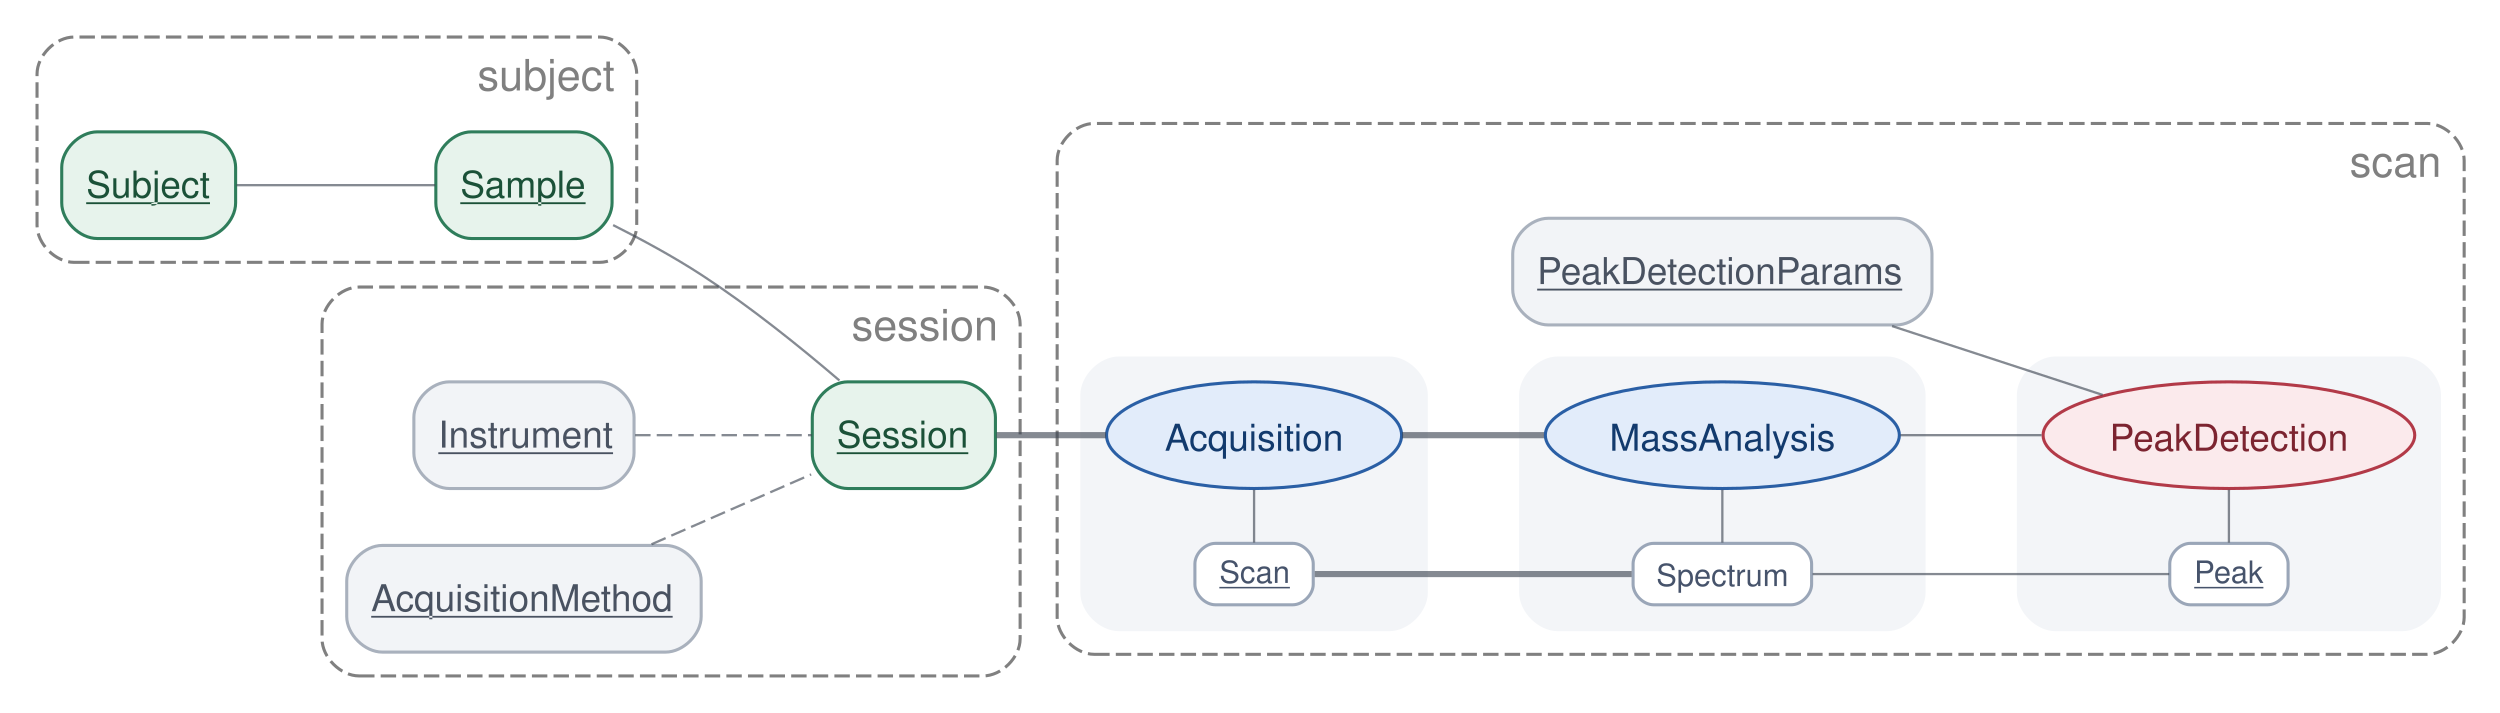
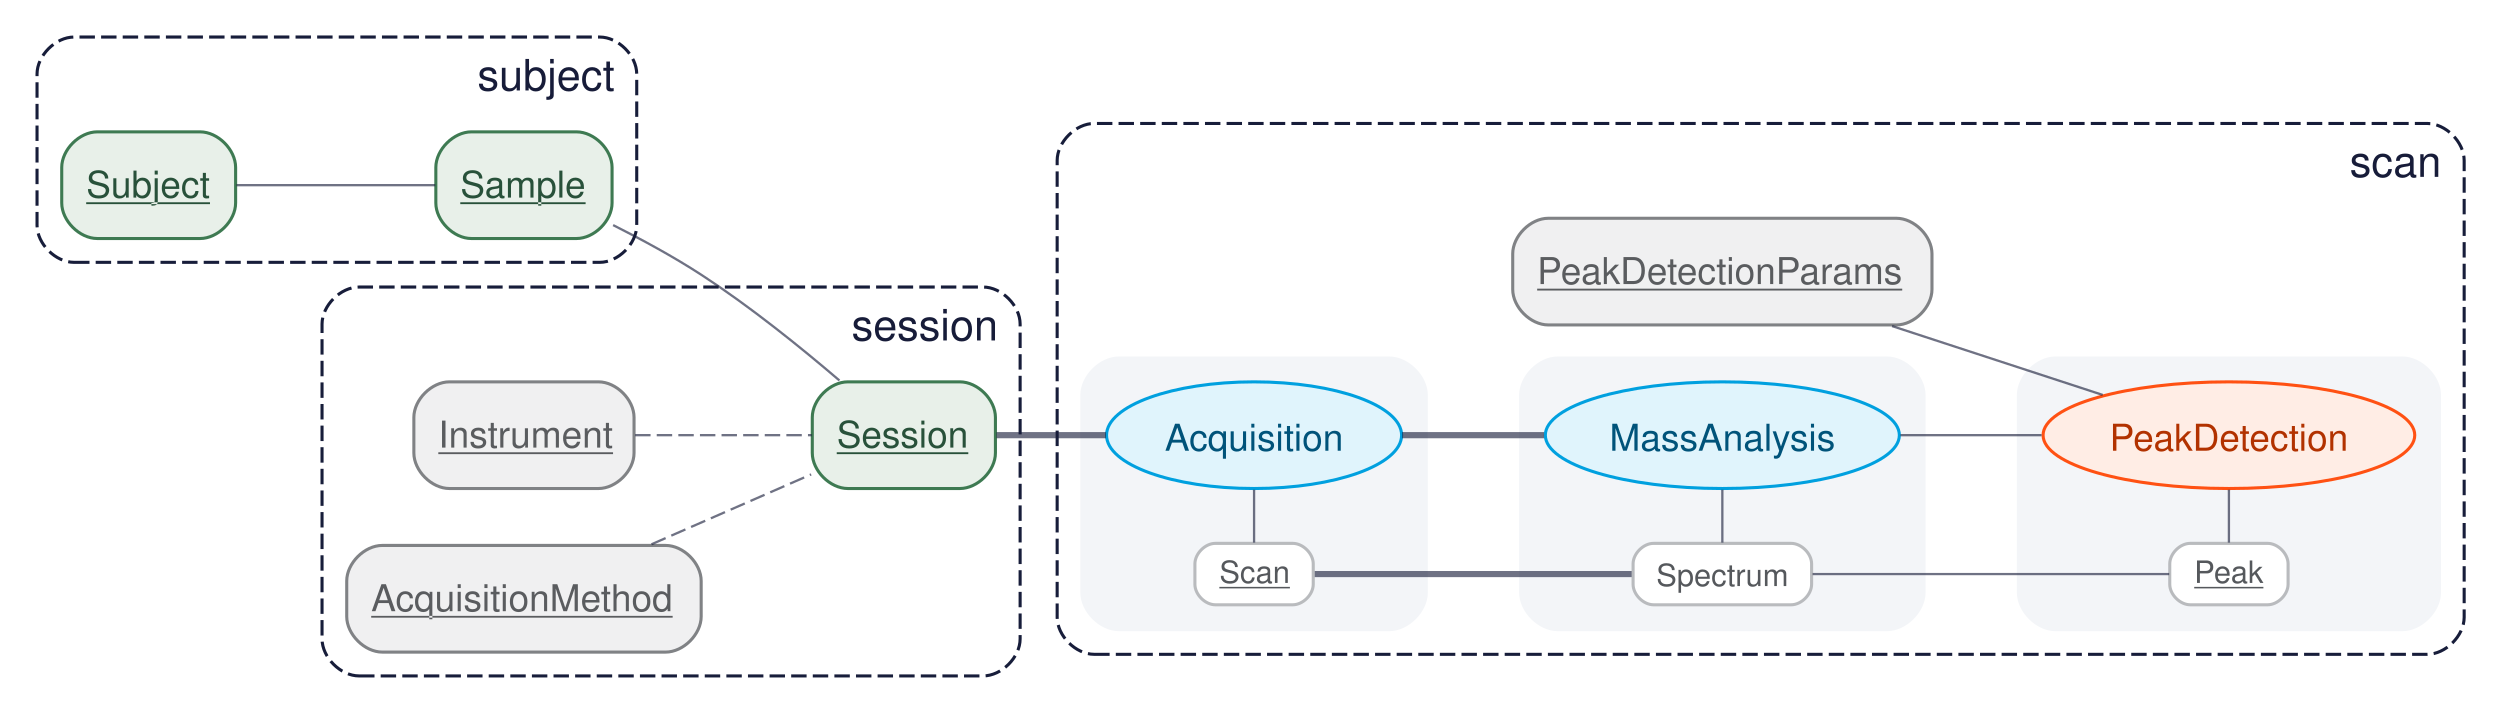
<svg xmlns="http://www.w3.org/2000/svg" xmlns:xlink="http://www.w3.org/1999/xlink" width="810pt" height="231pt" viewBox="0.00 0.00 810.00 231.00">
  <style>
@media (prefers-color-scheme: dark) {
  svg { background-color: #161A21; }
  polygon[fill="white"] { fill: #161A21; }
  [fill="#fffde7"] { fill: #3A3620; }
  [stroke="#c9bc5b"] { stroke: #C9BC5B; }
  [fill="#6b6420"] { fill: #EBE3A0; }
-   [fill="#e7f3ec"] { fill: #16281F; }
-   [stroke="#2f7d5b"] { stroke: #4FA97F; }
-   [fill="#1b5138"] { fill: #BCE6CF; }
-   [fill="#f2f4f7"] { fill: #242832; }
-   [stroke="#a9b1bd"] { stroke: #8A93A1; }
-   [fill="#495261"] { fill: #C9CFD9; }
-   [fill="#fbeaec"] { fill: #331A1F; }
-   [stroke="#b23a48"] { stroke: #D0687A; }
-   [fill="#7c2430"] { fill: #F3C2CB; }
-   [fill="#e2ecfa"] { fill: #152538; }
-   [stroke="#2a5fa5"] { stroke: #5E92D6; }
-   [fill="#123a6d"] { fill: #C3DAF6; }
+   [fill="#e8f0e9"] { fill: #16281F; }
+   [stroke="#3e7a52"] { stroke: #6BBF94; }
+   [fill="#28513a"] { fill: #BCE6CF; }
+   [fill="#f0f0f1"] { fill: #242832; }
+   [stroke="#808285"] { stroke: #9DA0A4; }
+   [fill="#5a5c5f"] { fill: #C9CFD9; }
+   [fill="#ffede5"] { fill: #331B12; }
+   [stroke="#ff5113"] { stroke: #FF7A47; }
+   [fill="#b23200"] { fill: #FFC7AE; }
+   [fill="#e0f4fc"] { fill: #0F2433; }
+   [stroke="#00a0df"] { stroke: #33B8E8; }
+   [fill="#00537a"] { fill: #BEE7F9; }
  [fill="#ffffff"] { fill: #1E232C; }
-   [stroke="#9aa6b8"] { stroke: #7B879B; }
-   [fill="#46536b"] { fill: #C4CCDB; }
+   [stroke="#b9bbbe"] { stroke: #8F959D; }
+   [fill="#55585c"] { fill: #C8CED8; }
  [fill="#edeef0"] { fill: #242730; }
  [stroke="#808890"] { stroke: #8890A0; }
  [fill="#404040"] { fill: #C7CDD6; }
-   [stroke="#3a424f"] { stroke: #AEB6C2; stroke-opacity: 0.753; }
+   [stroke="#171c39"] { stroke: #AEB6C2; stroke-opacity: 0.753; }
  [stroke="#c77d3a"] { stroke: #D68C4A; stroke-opacity: 0.753; }
  [fill="#f3f5f8"] { fill: #2A313D; }
  [stroke="#f3f5f8"] { stroke: #2A313D; }
-   [stroke="gray"] { stroke: #606875; }
-   [fill="gray"] { fill: #8A93A1; }
+   [stroke="#171d3a"] { stroke: #606875; }
+   [fill="#171c39"] { fill: #8A93A1; }
}
</style>
  <g id="graph0" class="graph" transform="scale(1 1) rotate(0) translate(4 227)">
    <polygon fill="white" stroke="none" points="-4,4 -4,-227 806.39,-227 806.39,4 -4,4" />
    <g id="clust1" class="cluster">
-       <path fill="none" stroke="gray" stroke-dasharray="5,2" d="M20,-142C20,-142 190.3,-142 190.3,-142 196.3,-142 202.3,-148 202.3,-154 202.3,-154 202.3,-203 202.3,-203 202.3,-209 196.3,-215 190.3,-215 190.3,-215 20,-215 20,-215 14,-215 8,-209 8,-203 8,-203 8,-154 8,-154 8,-148 14,-142 20,-142" />
-       <text xml:space="preserve" text-anchor="middle" x="172.93" y="-197.7" font-family="Helvetica,sans-Serif" font-size="14.00" fill="gray">subject</text>
+       <path fill="none" stroke="#171d3a" stroke-dasharray="5,2" d="M20,-142C20,-142 190.3,-142 190.3,-142 196.3,-142 202.3,-148 202.3,-154 202.3,-154 202.3,-203 202.3,-203 202.3,-209 196.3,-215 190.3,-215 190.3,-215 20,-215 20,-215 14,-215 8,-209 8,-203 8,-203 8,-154 8,-154 8,-148 14,-142 20,-142" />
+       <text xml:space="preserve" text-anchor="middle" x="172.93" y="-197.7" font-family="Helvetica,sans-Serif" font-size="14.00" fill="#171c39">subject</text>
    </g>
    <g id="clust2" class="cluster">
-       <path fill="none" stroke="gray" stroke-dasharray="5,2" d="M112.34,-8C112.34,-8 314.52,-8 314.52,-8 320.52,-8 326.52,-14 326.52,-20 326.52,-20 326.52,-122 326.52,-122 326.52,-128 320.52,-134 314.52,-134 314.52,-134 112.34,-134 112.34,-134 106.34,-134 100.34,-128 100.34,-122 100.34,-122 100.34,-20 100.34,-20 100.34,-14 106.34,-8 112.34,-8" />
-       <text xml:space="preserve" text-anchor="middle" x="295.64" y="-116.7" font-family="Helvetica,sans-Serif" font-size="14.00" fill="gray">session</text>
+       <path fill="none" stroke="#171d3a" stroke-dasharray="5,2" d="M112.34,-8C112.34,-8 314.52,-8 314.52,-8 320.52,-8 326.52,-14 326.52,-20 326.52,-20 326.52,-122 326.52,-122 326.52,-128 320.52,-134 314.52,-134 314.52,-134 112.34,-134 112.34,-134 106.34,-134 100.34,-128 100.34,-122 100.34,-122 100.34,-20 100.34,-20 100.34,-14 106.34,-8 112.34,-8" />
+       <text xml:space="preserve" text-anchor="middle" x="295.64" y="-116.7" font-family="Helvetica,sans-Serif" font-size="14.00" fill="#171c39">session</text>
    </g>
    <g id="clust3" class="cluster">
-       <path fill="none" stroke="gray" stroke-dasharray="5,2" d="M350.52,-15C350.52,-15 782.39,-15 782.39,-15 788.39,-15 794.39,-21 794.39,-27 794.39,-27 794.39,-175 794.39,-175 794.39,-181 788.39,-187 782.39,-187 782.39,-187 350.52,-187 350.52,-187 344.52,-187 338.52,-181 338.52,-175 338.52,-175 338.52,-27 338.52,-27 338.52,-21 344.52,-15 350.52,-15" />
-       <text xml:space="preserve" text-anchor="middle" x="772.14" y="-169.7" font-family="Helvetica,sans-Serif" font-size="14.00" fill="gray">scan</text>
+       <path fill="none" stroke="#171d3a" stroke-dasharray="5,2" d="M350.52,-15C350.52,-15 782.39,-15 782.39,-15 788.39,-15 794.39,-21 794.39,-27 794.39,-27 794.39,-175 794.39,-175 794.39,-181 788.39,-187 782.39,-187 782.39,-187 350.52,-187 350.52,-187 344.52,-187 338.52,-181 338.52,-175 338.52,-175 338.52,-27 338.52,-27 338.52,-21 344.52,-15 350.52,-15" />
+       <text xml:space="preserve" text-anchor="middle" x="772.14" y="-169.7" font-family="Helvetica,sans-Serif" font-size="14.00" fill="#171c39">scan</text>
    </g>
    <g id="clust4" class="cluster">
-       <path fill="#f3f5f8" stroke="#f3f5f8" d="M661.96,-23C661.96,-23 774.39,-23 774.39,-23 780.39,-23 786.39,-29 786.39,-35 786.39,-35 786.39,-99 786.39,-99 786.39,-105 780.39,-111 774.39,-111 774.39,-111 661.96,-111 661.96,-111 655.96,-111 649.96,-105 649.96,-99 649.96,-99 649.96,-35 649.96,-35 649.96,-29 655.96,-23 661.96,-23" />
+       <path fill="#f3f5f8" stroke="#f3f5f8" d="M358.52,-23C358.52,-23 446.12,-23 446.12,-23 452.12,-23 458.12,-29 458.12,-35 458.12,-35 458.12,-99 458.12,-99 458.12,-105 452.12,-111 446.12,-111 446.12,-111 358.52,-111 358.52,-111 352.52,-111 346.52,-105 346.52,-99 346.52,-99 346.52,-35 346.52,-35 346.52,-29 352.52,-23 358.52,-23" />
    </g>
    <g id="clust6" class="cluster">
-       <path fill="#f3f5f8" stroke="#f3f5f8" d="M358.52,-23C358.52,-23 446.12,-23 446.12,-23 452.12,-23 458.12,-29 458.12,-35 458.12,-35 458.12,-99 458.12,-99 458.12,-105 452.12,-111 446.12,-111 446.12,-111 358.52,-111 358.52,-111 352.52,-111 346.52,-105 346.52,-99 346.52,-99 346.52,-35 346.52,-35 346.52,-29 352.52,-23 358.52,-23" />
+       <path fill="#f3f5f8" stroke="#f3f5f8" d="M500.69,-23C500.69,-23 607.39,-23 607.39,-23 613.39,-23 619.39,-29 619.39,-35 619.39,-35 619.39,-99 619.39,-99 619.39,-105 613.39,-111 607.39,-111 607.39,-111 500.69,-111 500.69,-111 494.69,-111 488.69,-105 488.69,-99 488.69,-99 488.69,-35 488.69,-35 488.69,-29 494.69,-23 500.69,-23" />
    </g>
    <g id="clust8" class="cluster">
-       <path fill="#f3f5f8" stroke="#f3f5f8" d="M500.69,-23C500.69,-23 607.39,-23 607.39,-23 613.39,-23 619.39,-29 619.39,-35 619.39,-35 619.39,-99 619.39,-99 619.39,-105 613.39,-111 607.39,-111 607.39,-111 500.69,-111 500.69,-111 494.69,-111 488.69,-105 488.69,-99 488.69,-99 488.69,-35 488.69,-35 488.69,-29 494.69,-23 500.69,-23" />
+       <path fill="#f3f5f8" stroke="#f3f5f8" d="M661.96,-23C661.96,-23 774.39,-23 774.39,-23 780.39,-23 786.39,-29 786.39,-35 786.39,-35 786.39,-99 786.39,-99 786.39,-105 780.39,-111 774.39,-111 774.39,-111 661.96,-111 661.96,-111 655.96,-111 649.96,-105 649.96,-99 649.96,-99 649.96,-35 649.96,-35 649.96,-29 655.96,-23 661.96,-23" />
    </g>
    <g id="node1" class="node">
      <g id="a_node1">
        <a xlink:title="subject_id           &#13;------------------------------&#13;subject_description=&quot;''&#13;">
-           <path fill="#e7f3ec" stroke="#2f7d5b" d="M60.82,-184.28C60.82,-184.28 27.52,-184.28 27.52,-184.28 21.76,-184.28 16,-178.52 16,-172.76 16,-172.76 16,-161.24 16,-161.24 16,-155.48 21.76,-149.72 27.52,-149.72 27.52,-149.72 60.82,-149.72 60.82,-149.72 66.58,-149.72 72.34,-155.48 72.34,-161.24 72.34,-161.24 72.34,-172.76 72.34,-172.76 72.34,-178.52 66.58,-184.28 60.82,-184.28" />
-           <text xml:space="preserve" text-anchor="start" x="23.92" y="-162.97" font-family="Helvetica,sans-Serif" text-decoration="underline" font-size="12.00" fill="#1b5138">Subject</text>
+           <path fill="#e8f0e9" stroke="#3e7a52" d="M60.82,-184.28C60.82,-184.28 27.52,-184.28 27.52,-184.28 21.76,-184.28 16,-178.52 16,-172.76 16,-172.76 16,-161.24 16,-161.24 16,-155.48 21.76,-149.72 27.52,-149.72 27.52,-149.72 60.82,-149.72 60.82,-149.72 66.58,-149.72 72.34,-155.48 72.34,-161.24 72.34,-161.24 72.34,-172.76 72.34,-172.76 72.34,-178.52 66.58,-184.28 60.82,-184.28" />
+           <text xml:space="preserve" text-anchor="start" x="23.92" y="-162.97" font-family="Helvetica,sans-Serif" text-decoration="underline" font-size="12.00" fill="#28513a">Subject</text>
        </a>
      </g>
    </g>
    <g id="node6" class="node">
      <g id="a_node6">
        <a xlink:title="→ subject.Subject&#13;sample_id            &#13;------------------------------&#13;sample_type          &#13;collection_datetime=null &#13;sample_description=&quot;''&#13;">
-           <path fill="#e7f3ec" stroke="#2f7d5b" d="M182.78,-184.28C182.78,-184.28 148.73,-184.28 148.73,-184.28 142.97,-184.28 137.21,-178.52 137.21,-172.76 137.21,-172.76 137.21,-161.24 137.21,-161.24 137.21,-155.48 142.97,-149.72 148.73,-149.72 148.73,-149.72 182.78,-149.72 182.78,-149.72 188.55,-149.72 194.31,-155.48 194.31,-161.24 194.31,-161.24 194.31,-172.76 194.31,-172.76 194.31,-178.52 188.55,-184.28 182.78,-184.28" />
-           <text xml:space="preserve" text-anchor="start" x="145.13" y="-162.97" font-family="Helvetica,sans-Serif" text-decoration="underline" font-size="12.00" fill="#1b5138">Sample</text>
+           <path fill="#e8f0e9" stroke="#3e7a52" d="M182.78,-184.28C182.78,-184.28 148.73,-184.28 148.73,-184.28 142.97,-184.28 137.21,-178.52 137.21,-172.76 137.21,-172.76 137.21,-161.24 137.21,-161.24 137.21,-155.48 142.97,-149.72 148.73,-149.72 148.73,-149.72 182.78,-149.72 182.78,-149.72 188.55,-149.72 194.31,-155.48 194.31,-161.24 194.31,-161.24 194.31,-172.76 194.31,-172.76 194.31,-178.52 188.55,-184.28 182.78,-184.28" />
+           <text xml:space="preserve" text-anchor="start" x="145.13" y="-162.97" font-family="Helvetica,sans-Serif" text-decoration="underline" font-size="12.00" fill="#28513a">Sample</text>
        </a>
      </g>
    </g>
    <g id="edge1" class="edge">
-       <path fill="none" stroke="#3a424f" stroke-width="0.75" stroke-opacity="0.62" d="M72.61,-167C91.91,-167 117.67,-167 137.04,-167" />
+       <path fill="none" stroke="#171c39" stroke-width="0.75" stroke-opacity="0.62" d="M72.61,-167C91.91,-167 117.67,-167 137.04,-167" />
    </g>
    <g id="node2" class="node">
      <g id="a_node2">
-         <a xlink:title="→ subject.Sample&#13;session_idx          &#13;------------------------------&#13;session_datetime     &#13;→ session.Instrument&#13;→ session.AcquisitionMethod&#13;raw_data_path        &#13;session_notes=&quot;''&#13;">
-           <path fill="#e7f3ec" stroke="#2f7d5b" d="M307,-103.28C307,-103.28 270.7,-103.28 270.7,-103.28 264.94,-103.28 259.18,-97.52 259.18,-91.76 259.18,-91.76 259.18,-80.24 259.18,-80.24 259.18,-74.48 264.94,-68.72 270.7,-68.72 270.7,-68.72 307,-68.72 307,-68.72 312.76,-68.72 318.52,-74.48 318.52,-80.24 318.52,-80.24 318.52,-91.76 318.52,-91.76 318.52,-97.52 312.76,-103.28 307,-103.28" />
-           <text xml:space="preserve" text-anchor="start" x="267.1" y="-81.97" font-family="Helvetica,sans-Serif" text-decoration="underline" font-size="12.00" fill="#1b5138">Session</text>
+         <a xlink:title="instrument_id        &#13;------------------------------&#13;instrument_name      &#13;manufacturer=&quot;''&#13;model=&quot;''&#13;">
+           <path fill="#f0f0f1" stroke="#808285" d="M189.91,-103.28C189.91,-103.28 141.61,-103.28 141.61,-103.28 135.85,-103.28 130.09,-97.52 130.09,-91.76 130.09,-91.76 130.09,-80.24 130.09,-80.24 130.09,-74.48 135.85,-68.72 141.61,-68.72 141.61,-68.72 189.91,-68.72 189.91,-68.72 195.67,-68.72 201.43,-74.48 201.43,-80.24 201.43,-80.24 201.43,-91.76 201.43,-91.76 201.43,-97.52 195.67,-103.28 189.91,-103.28" />
+           <text xml:space="preserve" text-anchor="start" x="138.01" y="-81.97" font-family="Helvetica,sans-Serif" text-decoration="underline" font-size="12.00" fill="#5a5c5f">Instrument</text>
        </a>
      </g>
+     </g>
+     <g id="node11" class="node">
+       <g id="a_node11">
+         <a xlink:title="→ subject.Sample&#13;session_idx          &#13;------------------------------&#13;session_datetime     &#13;→ session.Instrument&#13;→ session.AcquisitionMethod&#13;raw_data_path        &#13;session_notes=&quot;''&#13;">
+           <path fill="#e8f0e9" stroke="#3e7a52" d="M307,-103.28C307,-103.28 270.7,-103.28 270.7,-103.28 264.94,-103.28 259.18,-97.52 259.18,-91.76 259.18,-91.76 259.18,-80.24 259.18,-80.24 259.18,-74.48 264.94,-68.72 270.7,-68.72 270.7,-68.72 307,-68.72 307,-68.72 312.76,-68.72 318.52,-74.48 318.52,-80.24 318.52,-80.24 318.52,-91.76 318.52,-91.76 318.52,-97.52 312.76,-103.28 307,-103.28" />
+           <text xml:space="preserve" text-anchor="start" x="267.1" y="-81.97" font-family="Helvetica,sans-Serif" text-decoration="underline" font-size="12.00" fill="#28513a">Session</text>
+         </a>
+       </g>
+     </g>
+     <g id="edge3" class="edge">
+       <path fill="none" stroke="#171c39" stroke-width="0.75" stroke-dasharray="5,2" stroke-opacity="0.62" d="M201.78,-86C219.94,-86 241.86,-86 259.02,-86" />
    </g>
    <g id="node3" class="node">
      <g id="a_node3">
        <a xlink:title="→ session.Session&#13;------------------------------&#13;n_scans              &#13;">
-           <ellipse fill="#e2ecfa" stroke="#2a5fa5" cx="402.32" cy="-86" rx="47.8" ry="17.28" />
-           <text xml:space="preserve" text-anchor="middle" x="402.32" y="-80.97" font-family="Helvetica,sans-Serif" font-size="12.00" fill="#123a6d">Acquisition</text>
+           <ellipse fill="#e0f4fc" stroke="#00a0df" cx="402.32" cy="-86" rx="47.8" ry="17.28" />
+           <text xml:space="preserve" text-anchor="middle" x="402.32" y="-80.97" font-family="Helvetica,sans-Serif" font-size="12.00" fill="#00537a">Acquisition</text>
        </a>
      </g>
-     </g>
-     <g id="edge3" class="edge">
-       <path fill="none" stroke="#3a424f" stroke-width="2" stroke-opacity="0.62" d="M318.85,-86C329.68,-86 342.29,-86 354.33,-86" />
    </g>
    <g id="node4" class="node">
      <g id="a_node4">
        <a xlink:title="→ scan.Acquisition&#13;">
-           <ellipse fill="#e2ecfa" stroke="#2a5fa5" cx="554.04" cy="-86" rx="57.35" ry="17.28" />
-           <text xml:space="preserve" text-anchor="middle" x="554.04" y="-80.97" font-family="Helvetica,sans-Serif" font-size="12.00" fill="#123a6d">MassAnalysis</text>
+           <ellipse fill="#e0f4fc" stroke="#00a0df" cx="554.04" cy="-86" rx="57.35" ry="17.28" />
+           <text xml:space="preserve" text-anchor="middle" x="554.04" y="-80.97" font-family="Helvetica,sans-Serif" font-size="12.00" fill="#00537a">MassAnalysis</text>
        </a>
      </g>
    </g>
    <g id="edge7" class="edge">
-       <path fill="none" stroke="#3a424f" stroke-width="2" stroke-opacity="0.62" d="M450.28,-86C464.86,-86 481.09,-86 496.26,-86" />
+       <path fill="none" stroke="#171c39" stroke-width="2" stroke-opacity="0.62" d="M450.28,-86C464.86,-86 481.09,-86 496.26,-86" />
    </g>
    <g id="node8" class="node">
      <g id="a_node8">
        <a xlink:title="→ scan.Acquisition&#13;scan_number          &#13;------------------------------&#13;retention_time       &#13;ms_level             &#13;total_ion_current    &#13;base_peak_mz         &#13;base_peak_intensity  &#13;">
-           <path fill="#ffffff" stroke="#9aa6b8" d="M414.86,-50.95C414.86,-50.95 389.78,-50.95 389.78,-50.95 386.47,-50.95 383.15,-47.63 383.15,-44.31 383.15,-44.31 383.15,-37.68 383.15,-37.68 383.15,-34.37 386.47,-31.05 389.78,-31.05 389.78,-31.05 414.86,-31.05 414.86,-31.05 418.18,-31.05 421.49,-34.37 421.49,-37.69 421.49,-37.69 421.49,-44.32 421.49,-44.32 421.49,-47.63 418.18,-50.95 414.86,-50.95" />
-           <text xml:space="preserve" text-anchor="start" x="391.07" y="-38.12" font-family="Helvetica,sans-Serif" text-decoration="underline" font-size="10.00" fill="#46536b">Scan</text>
+           <path fill="#ffffff" stroke="#b9bbbe" d="M414.86,-50.95C414.86,-50.95 389.78,-50.95 389.78,-50.95 386.47,-50.95 383.15,-47.63 383.15,-44.31 383.15,-44.31 383.15,-37.68 383.15,-37.68 383.15,-34.37 386.47,-31.05 389.78,-31.05 389.78,-31.05 414.86,-31.05 414.86,-31.05 418.18,-31.05 421.49,-34.37 421.49,-37.69 421.49,-37.69 421.49,-44.32 421.49,-44.32 421.49,-47.63 418.18,-50.95 414.86,-50.95" />
+           <text xml:space="preserve" text-anchor="start" x="391.07" y="-38.12" font-family="Helvetica,sans-Serif" text-decoration="underline" font-size="10.00" fill="#55585c">Scan</text>
        </a>
      </g>
    </g>
    <g id="edge6" class="edge">
-       <path fill="none" stroke="#3a424f" stroke-width="0.75" stroke-opacity="0.62" d="M402.32,-68.33C402.32,-62.62 402.32,-56.91 402.32,-51.2" />
+       <path fill="none" stroke="#171c39" stroke-width="0.75" stroke-opacity="0.62" d="M402.32,-68.33C402.32,-62.62 402.32,-56.91 402.32,-51.2" />
    </g>
    <g id="node5" class="node">
      <g id="a_node5">
        <a xlink:title="→ scan.MassAnalysis&#13;→ scan.PeakDetectionParams&#13;------------------------------&#13;total_peaks          &#13;">
-           <ellipse fill="#fbeaec" stroke="#b23a48" cx="718.17" cy="-86" rx="60.21" ry="17.28" />
-           <text xml:space="preserve" text-anchor="middle" x="718.17" y="-80.97" font-family="Helvetica,sans-Serif" font-size="12.00" fill="#7c2430">PeakDetection</text>
+           <ellipse fill="#ffede5" stroke="#ff5113" cx="718.17" cy="-86" rx="60.21" ry="17.28" />
+           <text xml:space="preserve" text-anchor="middle" x="718.17" y="-80.97" font-family="Helvetica,sans-Serif" font-size="12.00" fill="#b23200">PeakDetection</text>
        </a>
      </g>
    </g>
    <g id="edge10" class="edge">
-       <path fill="none" stroke="#3a424f" stroke-width="0.75" stroke-opacity="0.62" d="M611.75,-86C626.54,-86 642.53,-86 657.47,-86" />
+       <path fill="none" stroke="#171c39" stroke-width="0.75" stroke-opacity="0.62" d="M611.75,-86C626.54,-86 642.53,-86 657.47,-86" />
    </g>
    <g id="node9" class="node">
      <g id="a_node9">
        <a xlink:title="→ scan.MassAnalysis&#13;→ scan.Acquisition.Scan&#13;------------------------------&#13;mz_array             &#13;intensity_array      &#13;">
-           <path fill="#ffffff" stroke="#9aa6b8" d="M576.33,-50.95C576.33,-50.95 531.75,-50.95 531.75,-50.95 528.44,-50.95 525.12,-47.63 525.12,-44.31 525.12,-44.31 525.12,-37.68 525.12,-37.68 525.12,-34.37 528.44,-31.05 531.75,-31.05 531.75,-31.05 576.33,-31.05 576.33,-31.05 579.65,-31.05 582.96,-34.37 582.96,-37.69 582.96,-37.69 582.96,-44.32 582.96,-44.32 582.96,-47.63 579.65,-50.95 576.33,-50.95" />
-           <text xml:space="preserve" text-anchor="middle" x="554.04" y="-37.12" font-family="Helvetica,sans-Serif" font-size="10.00" fill="#46536b">Spectrum</text>
+           <path fill="#ffffff" stroke="#b9bbbe" d="M576.33,-50.95C576.33,-50.95 531.75,-50.95 531.75,-50.95 528.44,-50.95 525.12,-47.63 525.12,-44.31 525.12,-44.31 525.12,-37.68 525.12,-37.68 525.12,-34.37 528.44,-31.05 531.75,-31.05 531.75,-31.05 576.33,-31.05 576.33,-31.05 579.65,-31.05 582.96,-34.37 582.96,-37.69 582.96,-37.69 582.96,-44.32 582.96,-44.32 582.96,-47.63 579.65,-50.95 576.33,-50.95" />
+           <text xml:space="preserve" text-anchor="middle" x="554.04" y="-37.12" font-family="Helvetica,sans-Serif" font-size="10.00" fill="#55585c">Spectrum</text>
        </a>
      </g>
    </g>
    <g id="edge9" class="edge">
-       <path fill="none" stroke="#3a424f" stroke-width="0.75" stroke-opacity="0.62" d="M554.04,-68.33C554.04,-62.62 554.04,-56.91 554.04,-51.2" />
+       <path fill="none" stroke="#171c39" stroke-width="0.75" stroke-opacity="0.62" d="M554.04,-68.33C554.04,-62.62 554.04,-56.91 554.04,-51.2" />
    </g>
    <g id="node10" class="node">
      <g id="a_node10">
        <a xlink:title="→ scan.PeakDetection&#13;→ scan.MassAnalysis.Spectrum&#13;peak_idx             &#13;------------------------------&#13;mz                   &#13;intensity            &#13;snr                  &#13;">
-           <path fill="#ffffff" stroke="#9aa6b8" d="M730.71,-50.95C730.71,-50.95 705.63,-50.95 705.63,-50.95 702.32,-50.95 699,-47.63 699,-44.31 699,-44.31 699,-37.68 699,-37.68 699,-34.37 702.32,-31.05 705.63,-31.05 705.63,-31.05 730.71,-31.05 730.71,-31.05 734.03,-31.05 737.34,-34.37 737.34,-37.69 737.34,-37.69 737.34,-44.32 737.34,-44.32 737.34,-47.63 734.03,-50.95 730.71,-50.95" />
-           <text xml:space="preserve" text-anchor="start" x="706.92" y="-38.12" font-family="Helvetica,sans-Serif" text-decoration="underline" font-size="10.00" fill="#46536b">Peak</text>
+           <path fill="#ffffff" stroke="#b9bbbe" d="M730.71,-50.95C730.71,-50.95 705.63,-50.95 705.63,-50.95 702.32,-50.95 699,-47.63 699,-44.31 699,-44.31 699,-37.68 699,-37.68 699,-34.37 702.32,-31.05 705.63,-31.05 705.63,-31.05 730.71,-31.05 730.71,-31.05 734.03,-31.05 737.34,-34.37 737.34,-37.69 737.34,-37.69 737.34,-44.32 737.34,-44.32 737.34,-47.63 734.03,-50.95 730.71,-50.95" />
+           <text xml:space="preserve" text-anchor="start" x="706.92" y="-38.12" font-family="Helvetica,sans-Serif" text-decoration="underline" font-size="10.00" fill="#55585c">Peak</text>
+         </a>
+       </g>
+     </g>
+     <g id="edge13" class="edge">
+       <path fill="none" stroke="#171c39" stroke-width="0.75" stroke-opacity="0.62" d="M718.17,-68.33C718.17,-62.62 718.17,-56.91 718.17,-51.2" />
+     </g>
+     <g id="edge2" class="edge">
+       <path fill="none" stroke="#171c39" stroke-width="0.75" stroke-opacity="0.62" d="M194.65,-154.07C203.95,-149.39 214.22,-143.82 223.18,-138 239.01,-127.72 255.57,-114.34 267.97,-103.73" />
+     </g>
+     <g id="node7" class="node">
+       <g id="a_node7">
+         <a xlink:title="method_id            &#13;------------------------------&#13;method_name          &#13;ionization_mode      &#13;method_description=&quot;''&#13;">
+           <path fill="#f0f0f1" stroke="#808285" d="M211.66,-50.28C211.66,-50.28 119.86,-50.28 119.86,-50.28 114.1,-50.28 108.34,-44.52 108.34,-38.76 108.34,-38.76 108.34,-27.24 108.34,-27.24 108.34,-21.48 114.1,-15.72 119.86,-15.72 119.86,-15.72 211.66,-15.72 211.66,-15.72 217.42,-15.72 223.18,-21.48 223.18,-27.24 223.18,-27.24 223.18,-38.76 223.18,-38.76 223.18,-44.52 217.42,-50.28 211.66,-50.28" />
+           <text xml:space="preserve" text-anchor="start" x="116.26" y="-28.98" font-family="Helvetica,sans-Serif" text-decoration="underline" font-size="12.00" fill="#5a5c5f">AcquisitionMethod</text>
+         </a>
+       </g>
+     </g>
+     <g id="edge4" class="edge">
+       <path fill="none" stroke="#171c39" stroke-width="0.75" stroke-dasharray="5,2" stroke-opacity="0.62" d="M207.08,-50.65C224.01,-58.06 243.31,-66.51 258.81,-73.29" />
+     </g>
+     <g id="edge8" class="edge">
+       <path fill="none" stroke="#171c39" stroke-width="2" stroke-opacity="0.62" d="M421.98,-41C447.77,-41 494.53,-41 524.66,-41" />
+     </g>
+     <g id="edge11" class="edge">
+       <path fill="none" stroke="#171c39" stroke-width="0.75" stroke-opacity="0.62" d="M583.28,-41C616.49,-41 670.64,-41 698.82,-41" />
+     </g>
+     <g id="edge5" class="edge">
+       <path fill="none" stroke="#171c39" stroke-width="2" stroke-opacity="0.62" d="M318.85,-86C329.68,-86 342.29,-86 354.33,-86" />
+     </g>
+     <g id="node12" class="node">
+       <g id="a_node12">
+         <a xlink:title="peak_params_id       &#13;------------------------------&#13;height_factor        &#13;prominence_factor    &#13;min_distance         &#13;peak_params_desc     &#13;">
+           <path fill="#f0f0f1" stroke="#808285" d="M610.44,-156.28C610.44,-156.28 497.64,-156.28 497.64,-156.28 491.88,-156.28 486.12,-150.52 486.12,-144.76 486.12,-144.76 486.12,-133.24 486.12,-133.24 486.12,-127.48 491.88,-121.72 497.64,-121.72 497.64,-121.72 610.44,-121.72 610.44,-121.72 616.2,-121.72 621.96,-127.48 621.96,-133.24 621.96,-133.24 621.96,-144.76 621.96,-144.76 621.96,-150.52 616.2,-156.28 610.44,-156.28" />
+           <text xml:space="preserve" text-anchor="start" x="494.04" y="-134.97" font-family="Helvetica,sans-Serif" text-decoration="underline" font-size="12.00" fill="#5a5c5f">PeakDetectionParams</text>
        </a>
      </g>
    </g>
    <g id="edge12" class="edge">
-       <path fill="none" stroke="#3a424f" stroke-width="0.75" stroke-opacity="0.62" d="M718.17,-68.33C718.17,-62.62 718.17,-56.91 718.17,-51.2" />
-     </g>
-     <g id="edge2" class="edge">
-       <path fill="none" stroke="#3a424f" stroke-width="0.75" stroke-opacity="0.62" d="M194.65,-154.07C203.95,-149.39 214.22,-143.82 223.18,-138 239.01,-127.72 255.57,-114.34 267.97,-103.73" />
-     </g>
-     <g id="node7" class="node">
-       <g id="a_node7">
-         <a xlink:title="instrument_id        &#13;------------------------------&#13;instrument_name      &#13;manufacturer=&quot;''&#13;model=&quot;''&#13;">
-           <path fill="#f2f4f7" stroke="#a9b1bd" d="M189.91,-103.28C189.91,-103.28 141.61,-103.28 141.61,-103.28 135.85,-103.28 130.09,-97.52 130.09,-91.76 130.09,-91.76 130.09,-80.24 130.09,-80.24 130.09,-74.48 135.85,-68.72 141.61,-68.72 141.61,-68.72 189.91,-68.72 189.91,-68.72 195.67,-68.72 201.43,-74.48 201.43,-80.24 201.43,-80.24 201.43,-91.76 201.43,-91.76 201.43,-97.52 195.67,-103.28 189.91,-103.28" />
-           <text xml:space="preserve" text-anchor="start" x="138.01" y="-81.97" font-family="Helvetica,sans-Serif" text-decoration="underline" font-size="12.00" fill="#495261">Instrument</text>
-         </a>
-       </g>
-     </g>
-     <g id="edge4" class="edge">
-       <path fill="none" stroke="#3a424f" stroke-width="0.75" stroke-dasharray="5,2" stroke-opacity="0.62" d="M201.78,-86C219.94,-86 241.86,-86 259.02,-86" />
-     </g>
-     <g id="edge8" class="edge">
-       <path fill="none" stroke="#3a424f" stroke-width="2" stroke-opacity="0.62" d="M421.98,-41C447.77,-41 494.53,-41 524.66,-41" />
-     </g>
-     <g id="edge11" class="edge">
-       <path fill="none" stroke="#3a424f" stroke-width="0.75" stroke-opacity="0.62" d="M583.28,-41C616.49,-41 670.64,-41 698.82,-41" />
-     </g>
-     <g id="node11" class="node">
-       <g id="a_node11">
-         <a xlink:title="method_id            &#13;------------------------------&#13;method_name          &#13;ionization_mode      &#13;method_description=&quot;''&#13;">
-           <path fill="#f2f4f7" stroke="#a9b1bd" d="M211.66,-50.28C211.66,-50.28 119.86,-50.28 119.86,-50.28 114.1,-50.28 108.34,-44.52 108.34,-38.76 108.34,-38.76 108.34,-27.24 108.34,-27.24 108.34,-21.48 114.1,-15.72 119.86,-15.72 119.86,-15.72 211.66,-15.72 211.66,-15.72 217.42,-15.72 223.18,-21.48 223.18,-27.24 223.18,-27.24 223.18,-38.76 223.18,-38.76 223.18,-44.52 217.42,-50.28 211.66,-50.28" />
-           <text xml:space="preserve" text-anchor="start" x="116.26" y="-28.98" font-family="Helvetica,sans-Serif" text-decoration="underline" font-size="12.00" fill="#495261">AcquisitionMethod</text>
-         </a>
-       </g>
-     </g>
-     <g id="edge5" class="edge">
-       <path fill="none" stroke="#3a424f" stroke-width="0.75" stroke-dasharray="5,2" stroke-opacity="0.62" d="M207.08,-50.65C224.01,-58.06 243.31,-66.51 258.81,-73.29" />
-     </g>
-     <g id="node12" class="node">
-       <g id="a_node12">
-         <a xlink:title="peak_params_id       &#13;------------------------------&#13;height_factor        &#13;prominence_factor    &#13;min_distance         &#13;peak_params_desc     &#13;">
-           <path fill="#f2f4f7" stroke="#a9b1bd" d="M610.44,-156.28C610.44,-156.28 497.64,-156.28 497.64,-156.28 491.88,-156.28 486.12,-150.52 486.12,-144.76 486.12,-144.76 486.12,-133.24 486.12,-133.24 486.12,-127.48 491.88,-121.72 497.64,-121.72 497.64,-121.72 610.44,-121.72 610.44,-121.72 616.2,-121.72 621.96,-127.48 621.96,-133.24 621.96,-133.24 621.96,-144.76 621.96,-144.76 621.96,-150.52 616.2,-156.28 610.44,-156.28" />
-           <text xml:space="preserve" text-anchor="start" x="494.04" y="-134.97" font-family="Helvetica,sans-Serif" text-decoration="underline" font-size="12.00" fill="#495261">PeakDetectionParams</text>
-         </a>
-       </g>
-     </g>
-     <g id="edge13" class="edge">
-       <path fill="none" stroke="#3a424f" stroke-width="0.75" stroke-opacity="0.62" d="M609.03,-121.35C631.32,-114.06 656.7,-105.77 677.27,-99.04" />
+       <path fill="none" stroke="#171c39" stroke-width="0.75" stroke-opacity="0.62" d="M609.03,-121.35C631.32,-114.06 656.7,-105.77 677.27,-99.04" />
    </g>
  </g>
</svg>
